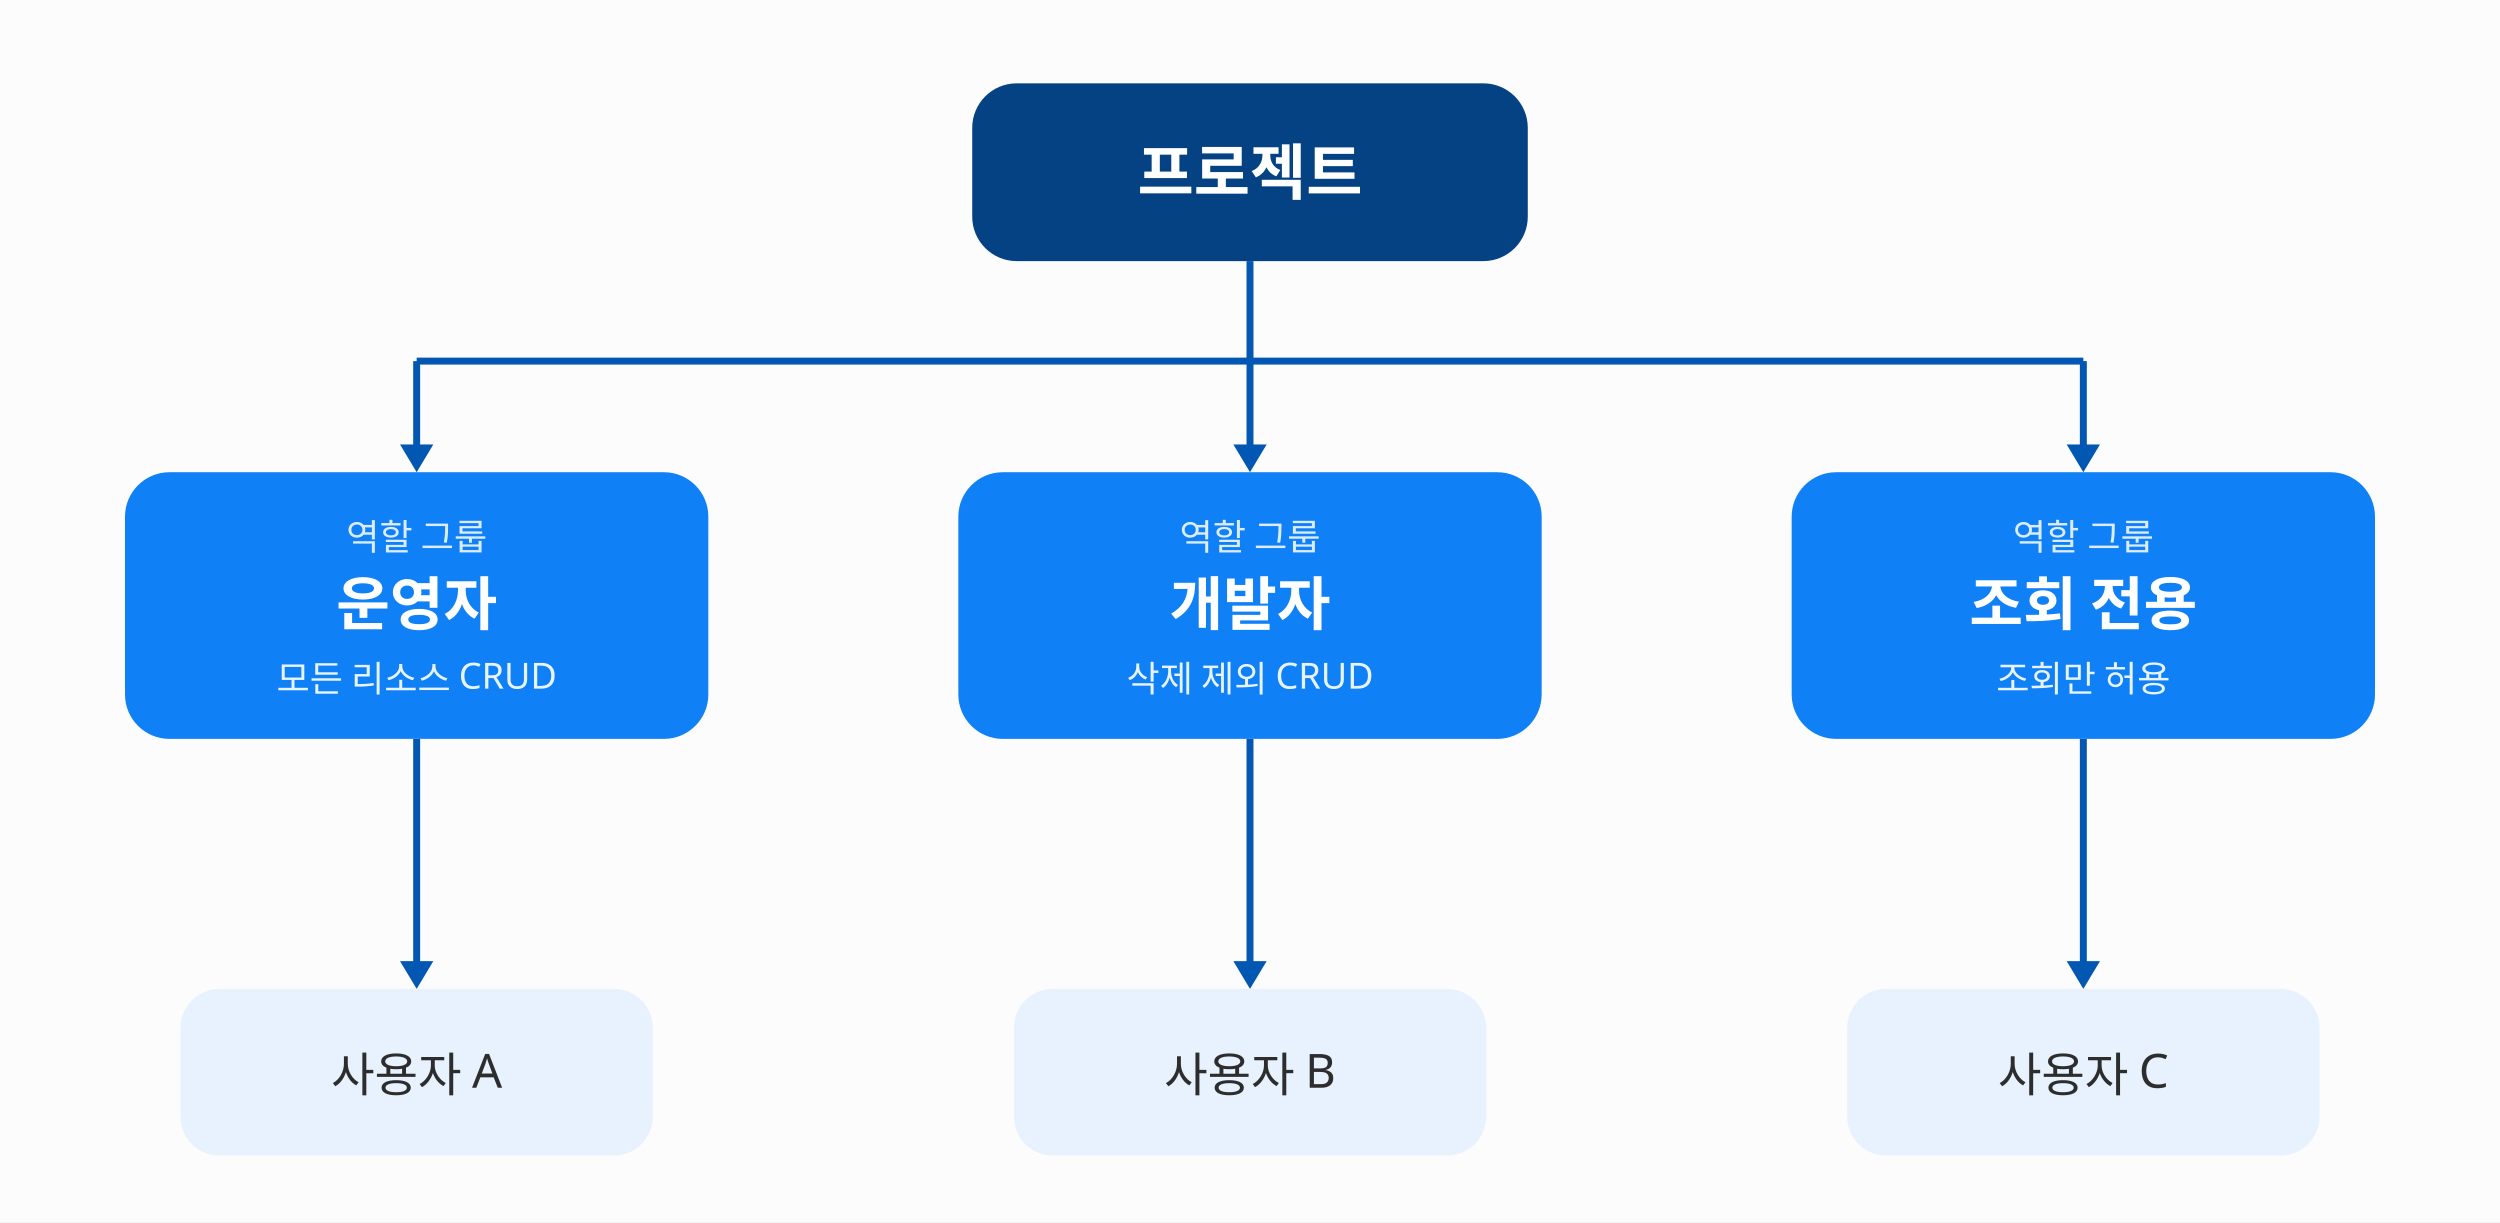
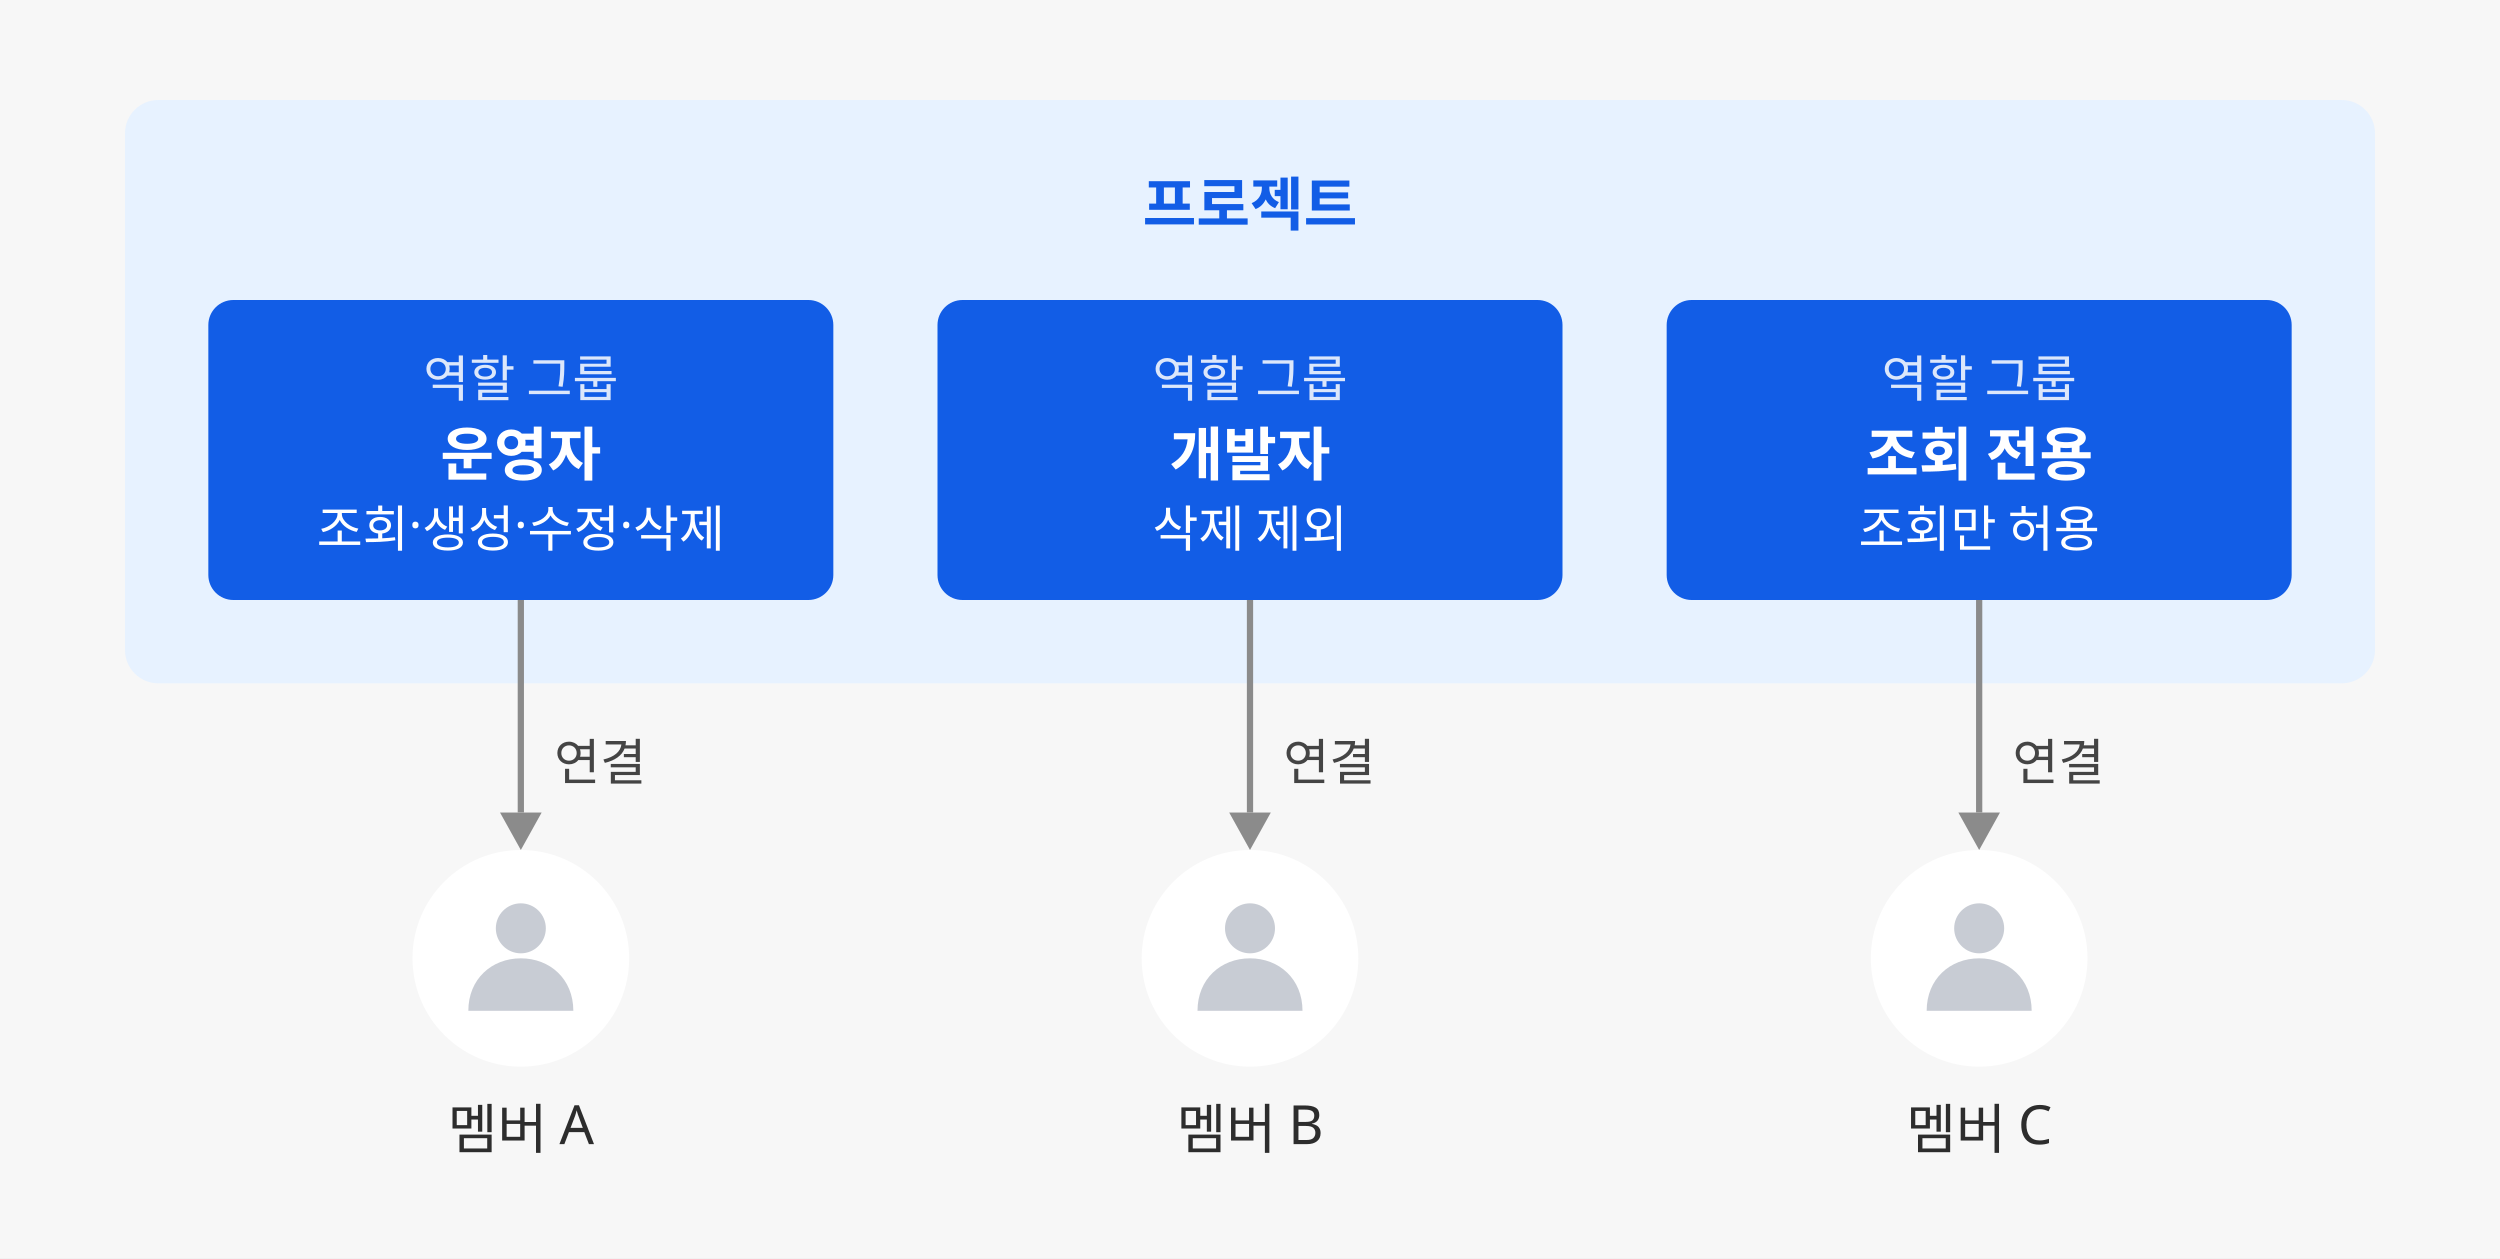
- <svg xmlns="http://www.w3.org/2000/svg" viewBox="0 0 900 440" font-family="Pretendard, 'Malgun Gothic', sans-serif">
-   <rect x="0" y="0" width="900" height="440" fill="#FCFCFC" />
-   <line x1="450" y1="94" x2="450" y2="130" stroke="#0157B1" stroke-width="2.5" />
-   <line x1="150" y1="130" x2="750" y2="130" stroke="#0157B1" stroke-width="2.5" />
-   <line x1="150" y1="130" x2="150" y2="164" stroke="#0157B1" stroke-width="2.5" />
-   <polygon points="150,170 144,160 156,160" fill="#0157B1" />
-   <line x1="450" y1="130" x2="450" y2="164" stroke="#0157B1" stroke-width="2.5" />
-   <polygon points="450,170 444,160 456,160" fill="#0157B1" />
-   <line x1="750" y1="130" x2="750" y2="164" stroke="#0157B1" stroke-width="2.5" />
-   <polygon points="750,170 744,160 756,160" fill="#0157B1" />
-   <line x1="150" y1="266" x2="150" y2="350" stroke="#0157B1" stroke-width="2.5" />
-   <polygon points="150,356 144,346 156,346" fill="#0157B1" />
-   <line x1="450" y1="266" x2="450" y2="350" stroke="#0157B1" stroke-width="2.5" />
-   <polygon points="450,356 444,346 456,346" fill="#0157B1" />
-   <line x1="750" y1="266" x2="750" y2="350" stroke="#0157B1" stroke-width="2.5" />
-   <polygon points="750,356 744,346 756,346" fill="#0157B1" />
-   <g transform="translate(350,30)">
-     <rect x="0" y="0" width="200" height="64" rx="16" fill="#054283" />
-     <text x="100" y="40" text-anchor="middle" font-size="22" font-weight="600" fill="#FFFFFF">프로젝트</text>
-   </g>
-   <g transform="translate(45,170)">
-     <rect x="0" y="0" width="210" height="96" rx="16" fill="#0F80F6" />
-     <text x="105" y="28" text-anchor="middle" font-size="13" fill="#FFFFFF" opacity="0.85">역할 그룹</text>
-     <text x="105" y="55" text-anchor="middle" font-size="21" font-weight="700" fill="#FFFFFF">운영자</text>
-     <text x="105" y="79" text-anchor="middle" font-size="13" fill="#FFFFFF" opacity="0.9">모든 리소스 CRUD</text>
-   </g>
-   <g transform="translate(345,170)">
-     <rect x="0" y="0" width="210" height="96" rx="16" fill="#0F80F6" />
-     <text x="105" y="28" text-anchor="middle" font-size="13" fill="#FFFFFF" opacity="0.85">역할 그룹</text>
-     <text x="105" y="55" text-anchor="middle" font-size="21" font-weight="700" fill="#FFFFFF">개발자</text>
-     <text x="105" y="79" text-anchor="middle" font-size="13" fill="#FFFFFF" opacity="0.9">삭제 제외 CRUD</text>
-   </g>
-   <g transform="translate(645,170)">
-     <rect x="0" y="0" width="210" height="96" rx="16" fill="#0F80F6" />
-     <text x="105" y="28" text-anchor="middle" font-size="13" fill="#FFFFFF" opacity="0.85">역할 그룹</text>
-     <text x="105" y="55" text-anchor="middle" font-size="21" font-weight="700" fill="#FFFFFF">조회 전용</text>
-     <text x="105" y="79" text-anchor="middle" font-size="13" fill="#FFFFFF" opacity="0.9">조회만 허용</text>
-   </g>
-   <g transform="translate(65,356)">
-     <rect x="0" y="0" width="170" height="60" rx="14" fill="#E7F2FE" />
-     <text x="85" y="37" text-anchor="middle" font-size="17" font-weight="500" fill="#2D2D2D">사용자 A</text>
-   </g>
-   <g transform="translate(365,356)">
-     <rect x="0" y="0" width="170" height="60" rx="14" fill="#E7F2FE" />
-     <text x="85" y="37" text-anchor="middle" font-size="17" font-weight="500" fill="#2D2D2D">사용자 B</text>
-   </g>
-   <g transform="translate(665,356)">
-     <rect x="0" y="0" width="170" height="60" rx="14" fill="#E7F2FE" />
-     <text x="85" y="37" text-anchor="middle" font-size="17" font-weight="500" fill="#2D2D2D">사용자 C</text>
+ <svg xmlns="http://www.w3.org/2000/svg" viewBox="0 0 600 302" font-family="'Pretendard', sans-serif">
+   <rect x="0" y="0" width="600" height="302" fill="#F7F7F7" />
+   <g transform="translate(0,0)">
+     <rect x="30" y="24" width="540" height="140" rx="8" fill="#E7F2FF" />
+     <text x="300" y="48" text-anchor="middle" dominant-baseline="central" font-size="14" font-weight="bold" fill="#125DE6">프로젝트</text>
+     <rect x="50" y="72" width="150" height="72" rx="6" fill="#125DE6" />
+     <text x="125" y="90" text-anchor="middle" dominant-baseline="central" font-size="12" fill="#FFFFFF" opacity="0.85">역할 그룹</text>
+     <text x="125" y="108" text-anchor="middle" dominant-baseline="central" font-size="14" font-weight="bold" fill="#FFFFFF">운영자</text>
+     <text x="125" y="126" text-anchor="middle" dominant-baseline="central" font-size="12" fill="#FFFFFF">조회·생성·수정·삭제</text>
+     <rect x="225" y="72" width="150" height="72" rx="6" fill="#125DE6" />
+     <text x="300" y="90" text-anchor="middle" dominant-baseline="central" font-size="12" fill="#FFFFFF" opacity="0.85">역할 그룹</text>
+     <text x="300" y="108" text-anchor="middle" dominant-baseline="central" font-size="14" font-weight="bold" fill="#FFFFFF">개발자</text>
+     <text x="300" y="126" text-anchor="middle" dominant-baseline="central" font-size="12" fill="#FFFFFF">삭제 제외</text>
+     <rect x="400" y="72" width="150" height="72" rx="6" fill="#125DE6" />
+     <text x="475" y="90" text-anchor="middle" dominant-baseline="central" font-size="12" fill="#FFFFFF" opacity="0.85">역할 그룹</text>
+     <text x="475" y="108" text-anchor="middle" dominant-baseline="central" font-size="14" font-weight="bold" fill="#FFFFFF">조회 전용</text>
+     <text x="475" y="126" text-anchor="middle" dominant-baseline="central" font-size="12" fill="#FFFFFF">조회만 허용</text>
+     <line x1="125" y1="144" x2="125" y2="195" stroke="#8B8B8B" stroke-width="1.5" />
+     <polygon points="125,204 120,195 130,195" fill="#8B8B8B" />
+     <line x1="300" y1="144" x2="300" y2="195" stroke="#8B8B8B" stroke-width="1.5" />
+     <polygon points="300,204 295,195 305,195" fill="#8B8B8B" />
+     <line x1="475" y1="144" x2="475" y2="195" stroke="#8B8B8B" stroke-width="1.5" />
+     <polygon points="475,204 470,195 480,195" fill="#8B8B8B" />
+     <text x="133" y="182" dominant-baseline="central" font-size="12" fill="#444444">연결</text>
+     <text x="308" y="182" dominant-baseline="central" font-size="12" fill="#444444">연결</text>
+     <text x="483" y="182" dominant-baseline="central" font-size="12" fill="#444444">연결</text>
+     <circle cx="125" cy="230" r="26" fill="#FFFFFF" />
+     <g transform="translate(107.6,212.6) scale(0.6)">
+       <circle cx="29" cy="17" r="10" fill="#C8CCD4" />
+       <path fill-rule="evenodd" clip-rule="evenodd" d="M50 50C50 37.217 40.598 29 29 29C17.402 29 8 37.217 8 50H50Z" fill="#C8CCD4" />
+     </g>
+     <text x="125" y="270" text-anchor="middle" dominant-baseline="central" font-size="13" fill="#2D2D2D">멤버 A</text>
+     <circle cx="300" cy="230" r="26" fill="#FFFFFF" />
+     <g transform="translate(282.6,212.6) scale(0.6)">
+       <circle cx="29" cy="17" r="10" fill="#C8CCD4" />
+       <path fill-rule="evenodd" clip-rule="evenodd" d="M50 50C50 37.217 40.598 29 29 29C17.402 29 8 37.217 8 50H50Z" fill="#C8CCD4" />
+     </g>
+     <text x="300" y="270" text-anchor="middle" dominant-baseline="central" font-size="13" fill="#2D2D2D">멤버 B</text>
+     <circle cx="475" cy="230" r="26" fill="#FFFFFF" />
+     <g transform="translate(457.6,212.6) scale(0.6)">
+       <circle cx="29" cy="17" r="10" fill="#C8CCD4" />
+       <path fill-rule="evenodd" clip-rule="evenodd" d="M50 50C50 37.217 40.598 29 29 29C17.402 29 8 37.217 8 50H50Z" fill="#C8CCD4" />
+     </g>
+     <text x="475" y="270" text-anchor="middle" dominant-baseline="central" font-size="13" fill="#2D2D2D">멤버 C</text>
  </g>
</svg>
